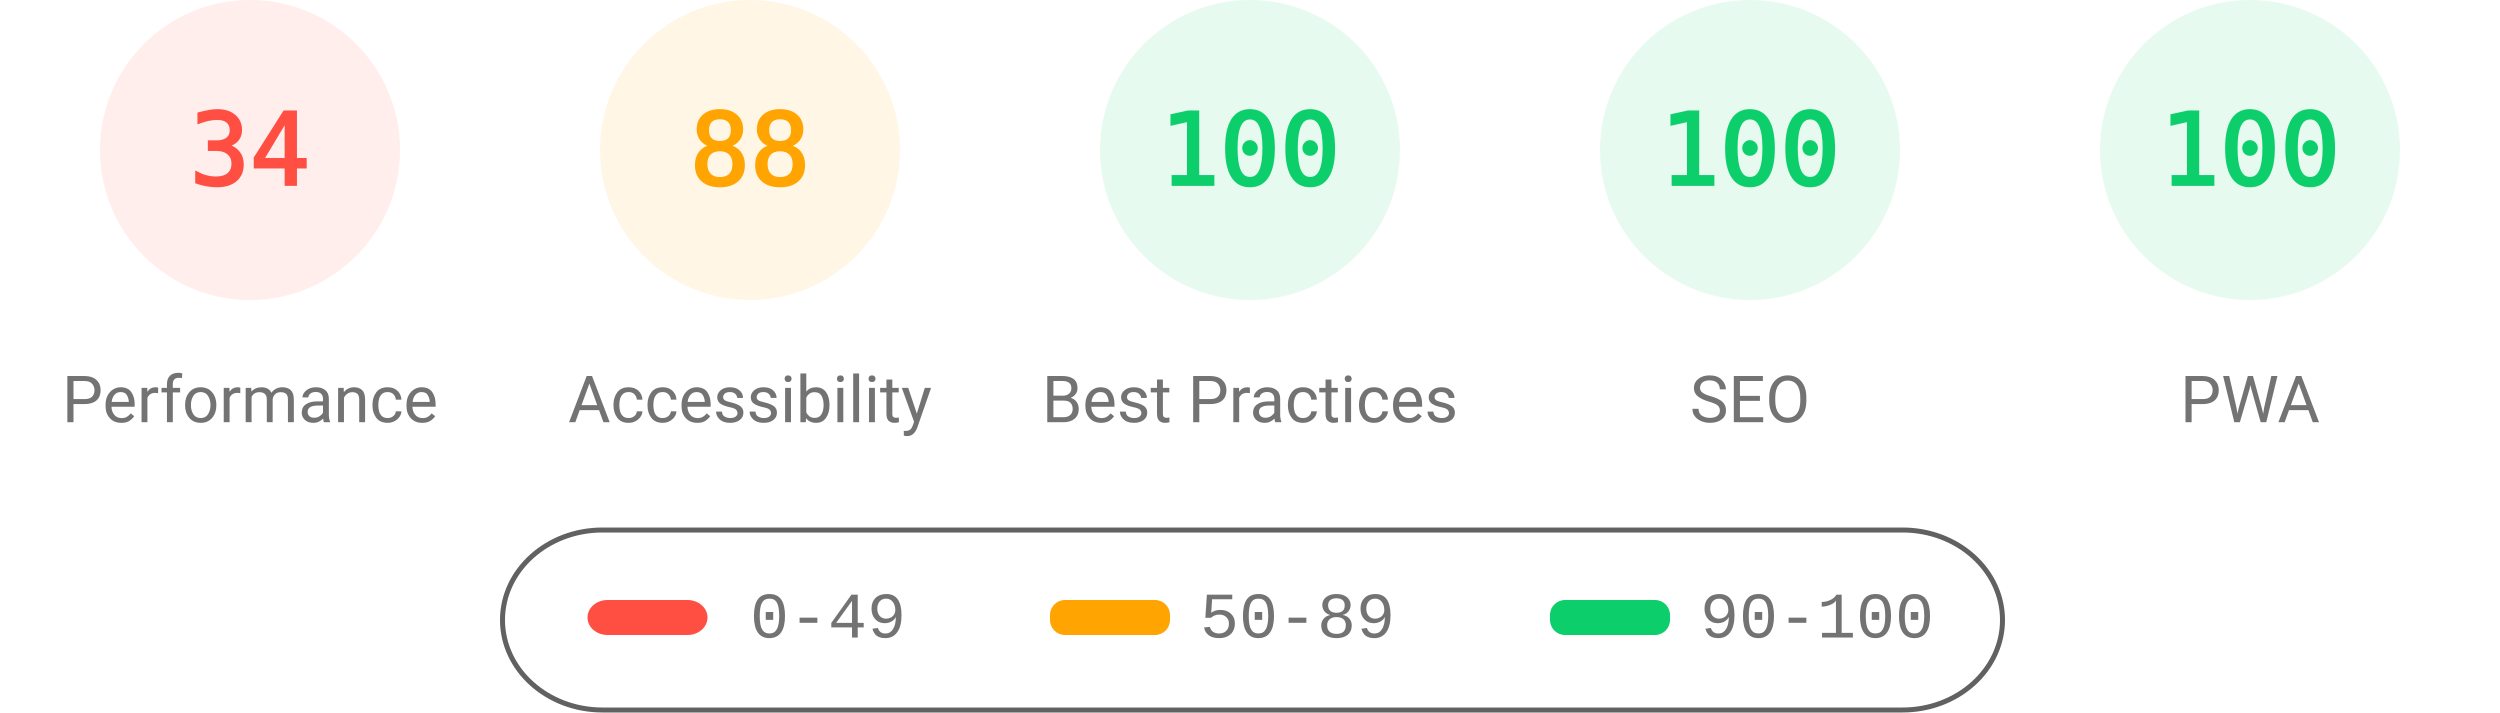
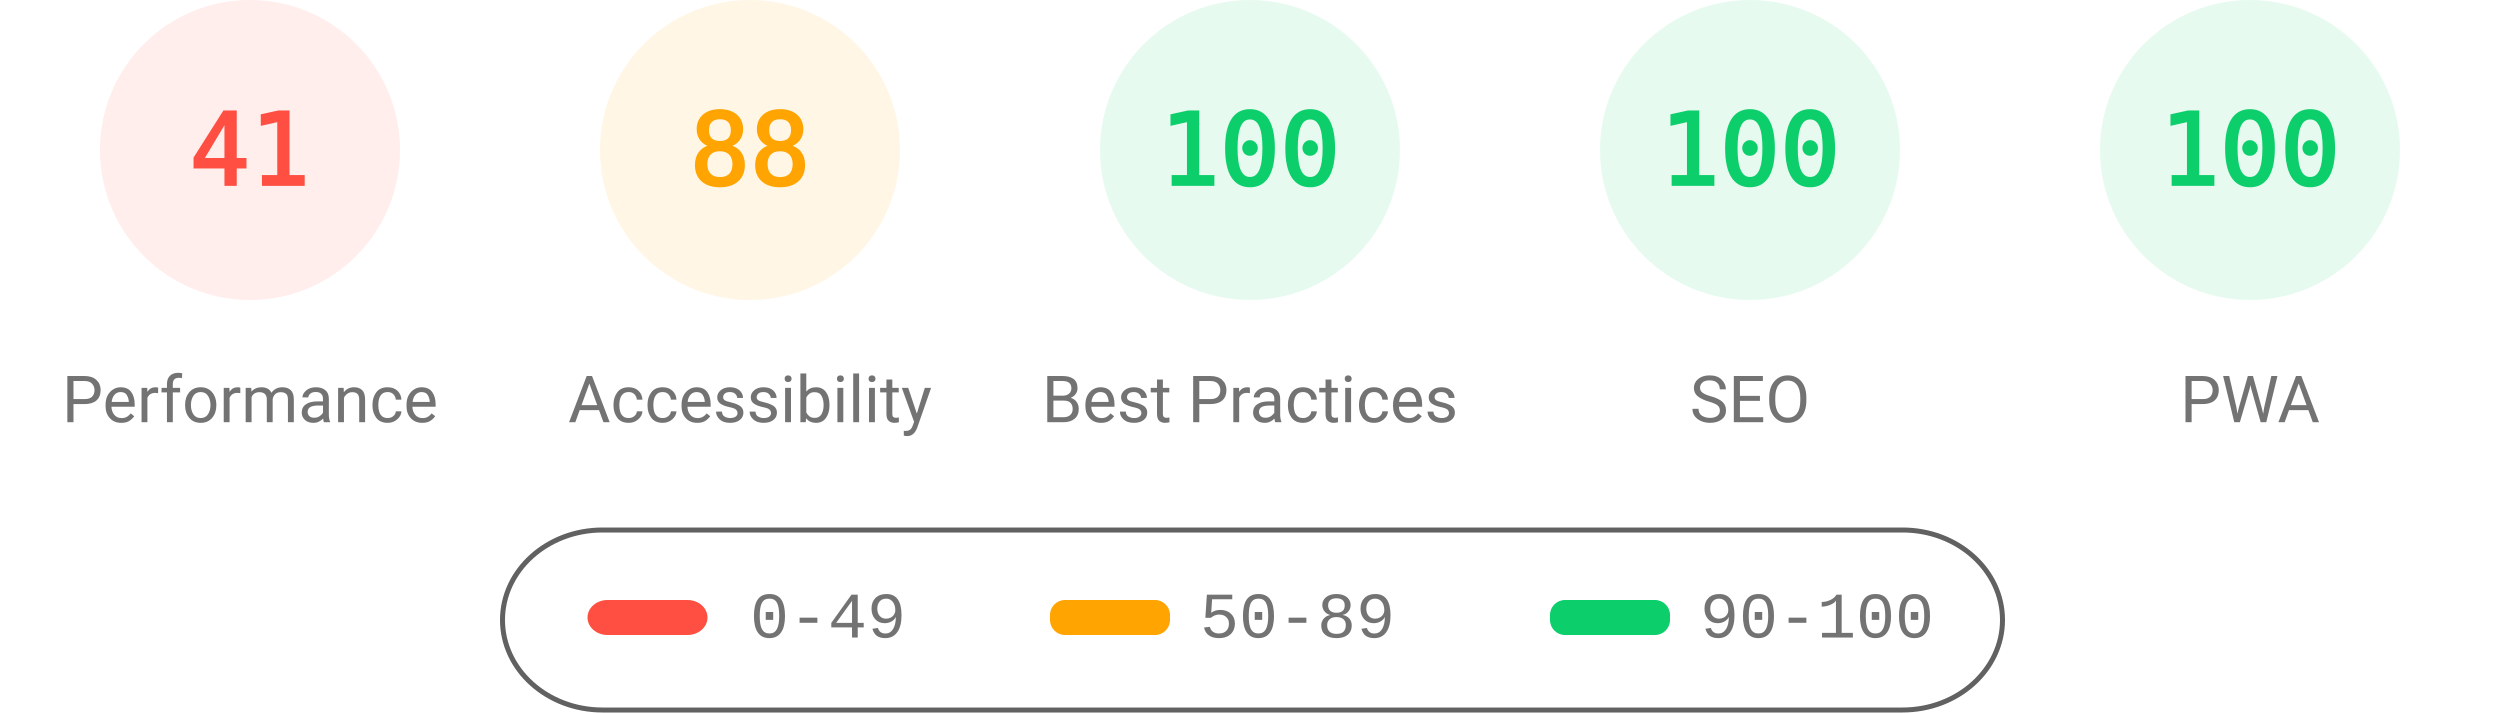
<svg xmlns="http://www.w3.org/2000/svg" fill="none" width="1000" height="285">
  <style>.gauge-base{opacity:.1}.gauge-arc{fill:none;animation-delay:250ms;stroke-linecap:round;transform:rotate(-90deg);transform-origin:100px 60px;animation:load-gauge 1s ease forwards}.guage-text{font-size:40px;font-family:monospace;text-align:center}.guage-red{color:#ff4e42;fill:#ff4e42;stroke:#ff4e42}.guage-orange{color:#ffa400;fill:#ffa400;stroke:#ffa400}.guage-green{color:#0cce6b;fill:#0cce6b;stroke:#0cce6b}.guage-undefined{color:#5c5c5c;fill:#5c5c5c;stroke:#5c5c5c}.guage-title{color:#737373;fill:#737373;stroke:none;font-size:26px;line-height:26px;font-family:Roboto,Halvetica,Arial,sans-serif}@keyframes load-gauge{from{stroke-dasharray:0 352.858}}</style>
  <svg class="guage-div guage-perf guage-red" viewBox="0 0 200 200" width="200" height="200">
    <circle class="gauge-base" r="56" cx="100" cy="60" stroke-width="8" />
-     <circle class="gauge-arc guage-arc-1" r="56" cx="100" cy="60" stroke-width="8" style="stroke-dasharray:119.632,351.858" />
-     <text class="guage-text" x="100" y="60" alignment-baseline="central" dominant-baseline="central" text-anchor="middle">34</text>
+     <circle class="gauge-arc guage-arc-1" r="56" cx="100" cy="60" stroke-width="8" style="stroke-dasharray:144.262,351.858" />
+     <text class="guage-text" x="100" y="60" alignment-baseline="central" dominant-baseline="central" text-anchor="middle">41</text>
    <text class="guage-title" x="100" y="160" alignment-baseline="central" dominant-baseline="central" text-anchor="middle">Performance</text>
  </svg>
  <svg class="guage-div guage-acc guage-orange" viewBox="0 0 200 200" width="200" height="200" x="200">
    <circle class="gauge-base" r="56" cx="100" cy="60" stroke-width="8" />
    <circle class="gauge-arc guage-arc-2" r="56" cx="100" cy="60" stroke-width="8" style="stroke-dasharray:309.635,351.858" />
    <text class="guage-text" x="100" y="60" alignment-baseline="central" dominant-baseline="central" text-anchor="middle">88</text>
    <text class="guage-title" x="100" y="160" alignment-baseline="central" dominant-baseline="central" text-anchor="middle">Accessibility</text>
  </svg>
  <svg class="guage-div guage-best guage-green" viewBox="0 0 200 200" width="200" height="200" x="400">
    <circle class="gauge-base" r="56" cx="100" cy="60" stroke-width="8" />
    <circle class="gauge-arc guage-arc-3" r="56" cx="100" cy="60" stroke-width="8" style="stroke-dasharray:351.858,351.858" />
    <text class="guage-text" x="100" y="60" alignment-baseline="central" dominant-baseline="central" text-anchor="middle">100</text>
    <text class="guage-title" x="100" y="160" alignment-baseline="central" dominant-baseline="central" text-anchor="middle">Best Practices</text>
  </svg>
  <svg class="guage-div guage-seo guage-green" viewBox="0 0 200 200" width="200" height="200" x="600">
    <circle class="gauge-base" r="56" cx="100" cy="60" stroke-width="8" />
    <circle class="gauge-arc guage-arc-4" r="56" cx="100" cy="60" stroke-width="8" style="stroke-dasharray:351.858,351.858" />
    <text class="guage-text" x="100" y="60" alignment-baseline="central" dominant-baseline="central" text-anchor="middle">100</text>
    <text class="guage-title" x="100" y="160" alignment-baseline="central" dominant-baseline="central" text-anchor="middle">SEO</text>
  </svg>
  <svg class="guage-div guage-pwa guage-green" viewBox="0 0 200 200" width="200" height="200" x="800">
    <circle class="gauge-base" r="56" cx="100" cy="60" stroke-width="8" />
    <circle class="gauge-arc guage-arc-4" r="56" cx="100" cy="60" stroke-width="8" style="stroke-dasharray:351.858,351.858" />
    <text class="guage-text" x="100" y="60" alignment-baseline="central" dominant-baseline="central" text-anchor="middle">100</text>
    <text class="guage-title" x="100" y="160" alignment-baseline="central" dominant-baseline="central" text-anchor="middle">PWA</text>
  </svg>
  <svg width="604" height="76" x="200" y="210">
    <path fill="none" id="canvas_background" d="M-1-1h604v80H-1z" />
    <rect fill-opacity="0" stroke="#616161" stroke-width="2" rx="40" id="svg_2" height="72" width="600" y="2" x="1" fill="#000" />
    <rect stroke="#000" rx="8" id="svg_3" height="14" width="48" y="30" x="35" stroke-opacity="null" stroke-width="0" fill="#ff4e42" />
    <rect stroke="#000" rx="6" id="svg_4" height="14" width="48" y="30" x="220" stroke-opacity="null" stroke-width="0" fill="#ffa400" />
    <rect stroke="#000" rx="6" id="svg_5" height="14" width="48" y="30" x="420" stroke-opacity="null" stroke-width="0" fill="#0cce6b" />
    <text xml:space="preserve" text-anchor="start" font-family="'Courier New', Courier, monospace" font-size="26" id="svg_6" y="45" x="100" stroke-opacity="null" stroke-width="0" stroke="#000" fill="#737373">0-49</text>
    <text xml:space="preserve" text-anchor="start" font-family="'Courier New', Courier, monospace" font-size="26" id="svg_7" y="45" x="280" stroke-opacity="null" stroke-width="0" stroke="#000" fill="#737373">50-89</text>
    <text xml:space="preserve" text-anchor="start" font-family="'Courier New', Courier, monospace" font-size="26" id="svg_8" y="45" x="480" stroke-opacity="null" stroke-width="0" stroke="#000" fill="#737373">90-100</text>
  </svg>
</svg>
